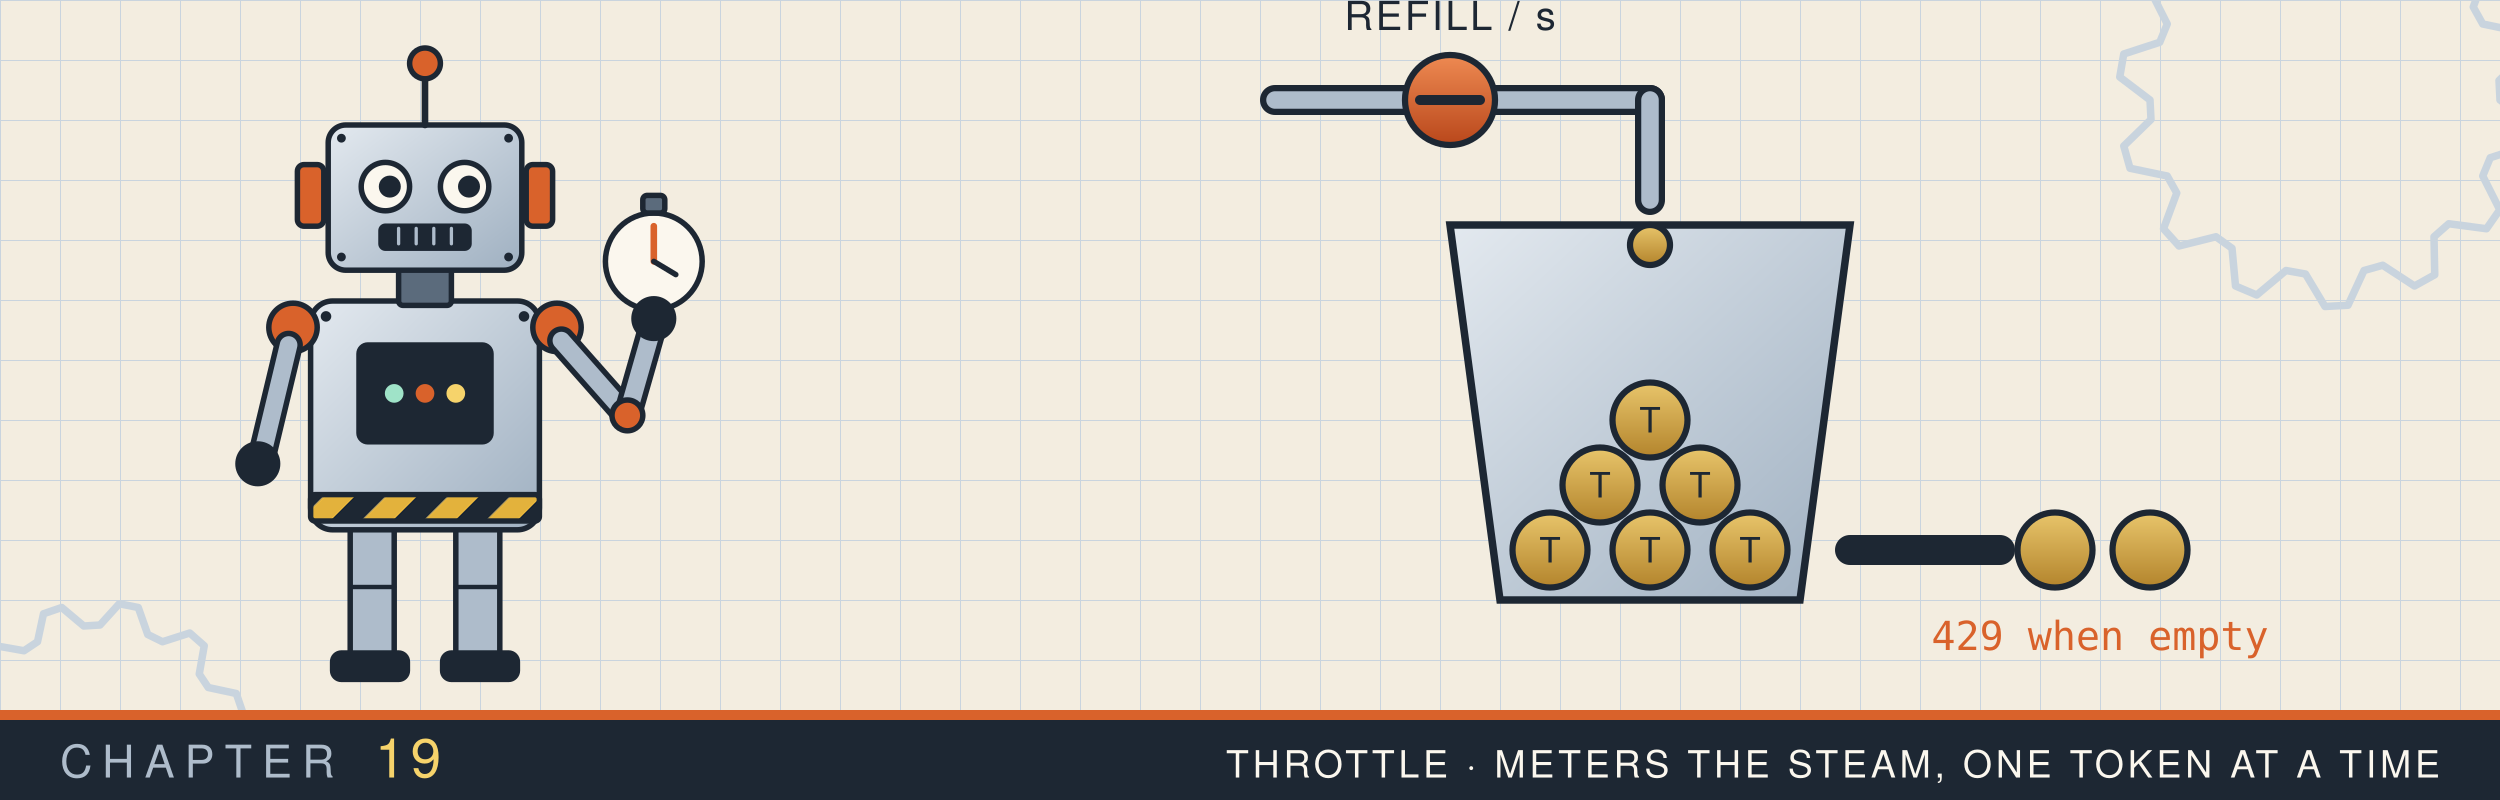
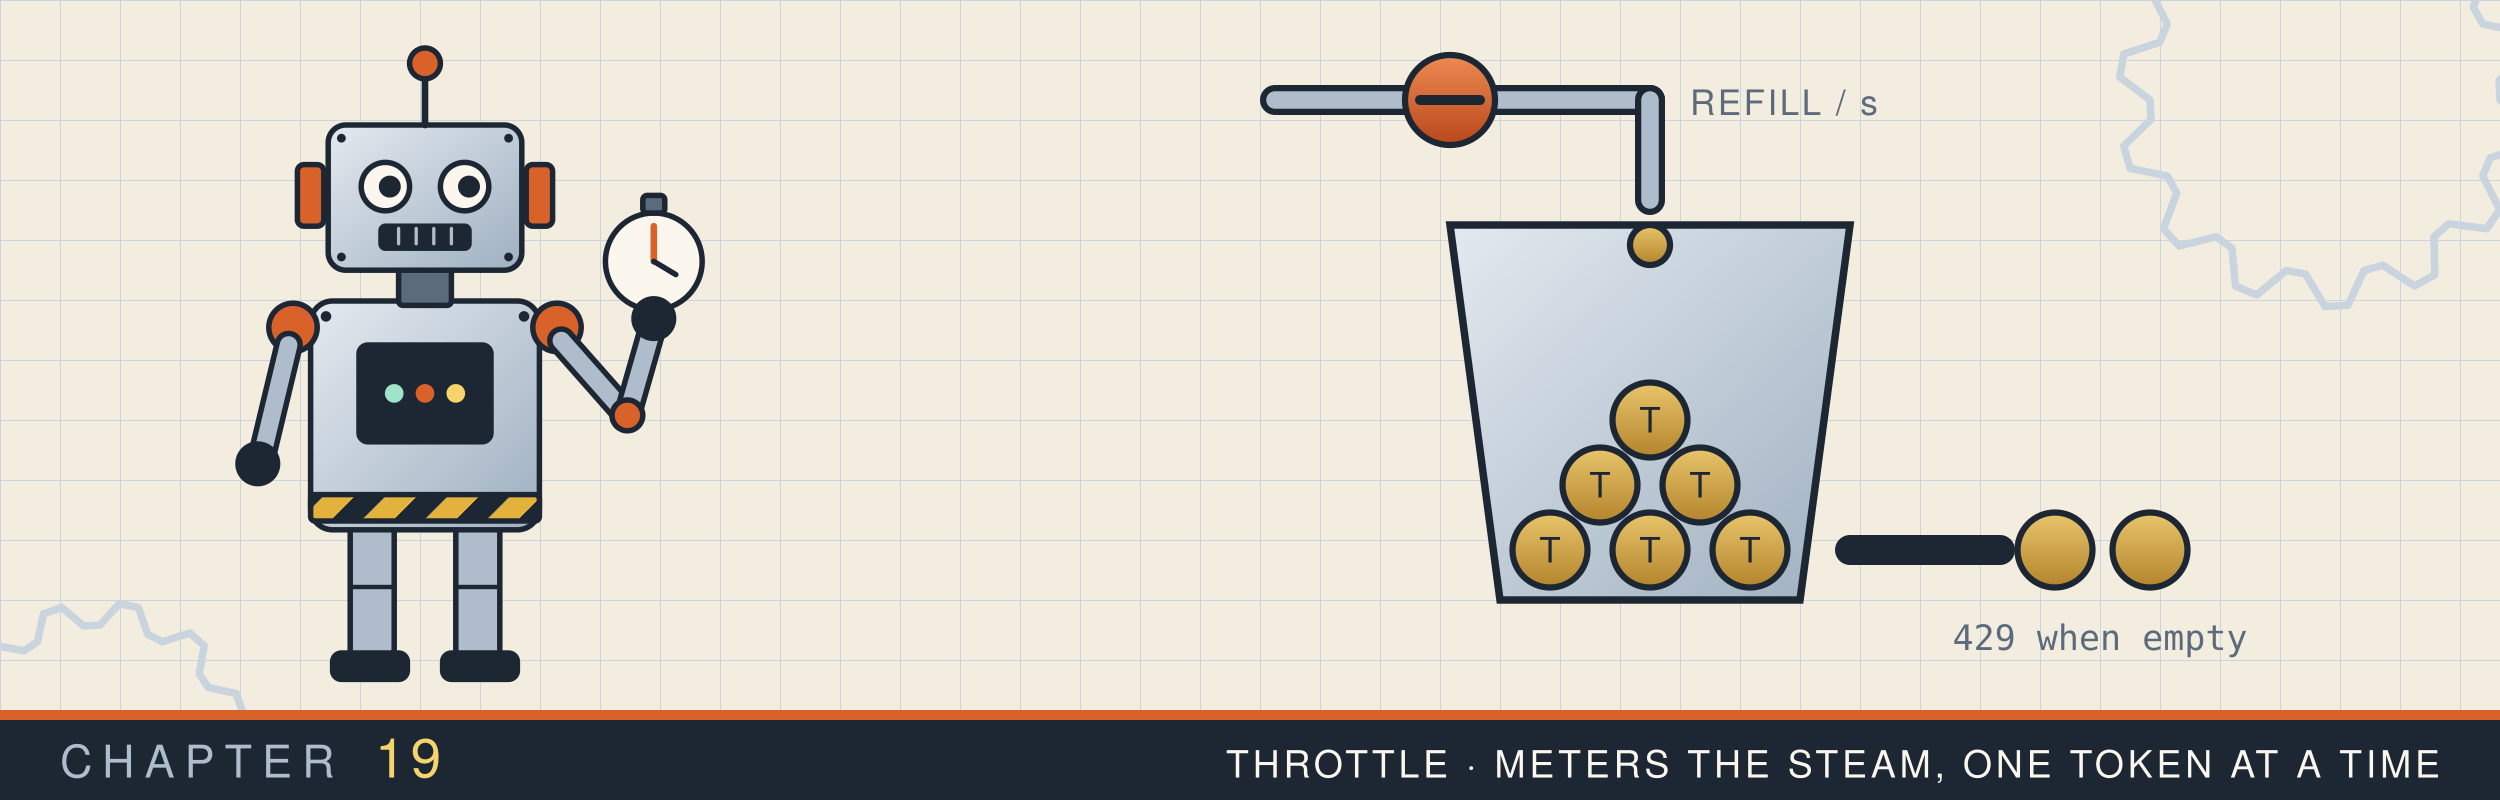
<svg xmlns="http://www.w3.org/2000/svg" viewBox="0 0 1000 320" width="1000" height="320">
  <defs>
    <pattern id="grid" width="24" height="24" patternUnits="userSpaceOnUse">
      <path d="M 24 0 L 0 0 0 24" fill="none" stroke="#c9d4de" stroke-width="0.8" />
    </pattern>
    <pattern id="hatch" width="6" height="6" patternUnits="userSpaceOnUse" patternTransform="rotate(45)">
      <line x1="0" y1="0" x2="0" y2="6" stroke="#1d2733" stroke-width="1.1" opacity="0.55" />
    </pattern>
    <pattern id="hatch-fine" width="4" height="4" patternUnits="userSpaceOnUse" patternTransform="rotate(-35)">
      <line x1="0" y1="0" x2="0" y2="4" stroke="#1d2733" stroke-width="0.7" opacity="0.4" />
    </pattern>
    <pattern id="stripes" width="20" height="20" patternUnits="userSpaceOnUse" patternTransform="rotate(45)">
      <rect width="10" height="20" fill="#1d2733" />
      <rect x="10" width="10" height="20" fill="#e3b23c" />
    </pattern>
    <linearGradient id="steel" x1="0" x2="1" y1="0" y2="1">
      <stop offset="0" stop-color="#e3e9ef" />
      <stop offset="1" stop-color="#9fb0c1" />
    </linearGradient>
    <linearGradient id="brass" x1="0" x2="0" y1="0" y2="1">
      <stop offset="0" stop-color="#e8c56b" />
      <stop offset="1" stop-color="#b3842c" />
    </linearGradient>
    <linearGradient id="copper" x1="0" x2="0" y1="0" y2="1">
      <stop offset="0" stop-color="#ee8a52" />
      <stop offset="1" stop-color="#b9471b" />
    </linearGradient>
  </defs>
  <rect x="0.0" y="0.0" width="1000.0" height="320.0" rx="0" fill="#f3ede0" stroke="none" stroke-width="0" />
  <rect x="0.0" y="0.0" width="1000.0" height="320.0" rx="0" fill="url(#grid)" stroke="none" stroke-width="0" />
  <polygon points="1000.0,40.0 1012.1,49.2 1010.5,58.4 996.1,63.1 993.1,70.4 999.9,83.9 994.6,91.5 979.5,89.5 973.6,94.7 973.9,109.9 965.8,114.4 953.1,106.1 945.6,108.2 939.2,122.1 930.0,122.6 922.2,109.6 914.4,108.2 902.7,118.0 894.2,114.4 892.8,99.3 886.4,94.7 871.6,98.4 865.4,91.5 870.7,77.2 866.9,70.4 852.0,67.3 849.5,58.4 860.4,47.8 860.0,40.0 847.9,30.8 849.5,21.6 863.9,16.9 866.9,9.6 860.1,-3.9 865.4,-11.5 880.5,-9.5 886.4,-14.7 886.1,-29.9 894.2,-34.4 906.9,-26.1 914.4,-28.2 920.8,-42.1 930.0,-42.6 937.8,-29.6 945.6,-28.2 957.3,-38.0 965.8,-34.4 967.2,-19.3 973.6,-14.7 988.4,-18.4 994.6,-11.5 989.3,2.8 993.1,9.6 1008.0,12.7 1010.5,21.6 999.6,32.2" fill="none" stroke="#c9d4de" stroke-width="3" stroke-linejoin="round" />
  <polygon points="90.0,300.0 98.5,307.7 97.0,315.3 86.2,319.1 83.3,325.0 86.8,335.9 81.7,341.7 70.4,339.7 65.0,343.3 62.6,354.5 55.3,357.0 46.5,349.6 40.0,350.0 32.3,358.5 24.7,357.0 20.9,346.2 15.0,343.3 4.1,346.8 -1.7,341.7 0.3,330.4 -3.3,325.0 -14.5,322.6 -17.0,315.3 -9.6,306.5 -10.0,300.0 -18.5,292.3 -17.0,284.7 -6.2,280.9 -3.3,275.0 -6.8,264.1 -1.7,258.3 9.6,260.3 15.0,256.7 17.4,245.5 24.7,243.0 33.5,250.4 40.0,250.0 47.7,241.5 55.3,243.0 59.1,253.8 65.0,256.7 75.9,253.2 81.7,258.3 79.7,269.6 83.3,275.0 94.5,277.4 97.0,284.7 89.6,293.5" fill="none" stroke="#c9d4de" stroke-width="3" stroke-linejoin="round" />
  <rect x="0.0" y="288.0" width="1000.0" height="32.0" rx="0" fill="#1d2733" stroke="none" stroke-width="0" />
  <rect x="0.0" y="284.0" width="1000.0" height="4.0" rx="0" fill="#d9622b" stroke="none" stroke-width="0" />
  <text x="24.0" y="311.0" font-family="DIN Condensed, Avenir Next Condensed, Helvetica Neue, sans-serif" font-size="18" fill="#aebccb" text-anchor="start" font-weight="normal" letter-spacing="4">CHAPTER</text>
  <text x="976.0" y="311.0" font-family="DIN Condensed, Avenir Next Condensed, Helvetica Neue, sans-serif" font-size="15" fill="#fbf7ee" text-anchor="end" font-weight="normal" letter-spacing="1.5">THROTTLE · METERS THE STEAM, ONE TOKEN AT A TIME</text>
  <text x="150.0" y="311.0" font-family="DIN Condensed, Avenir Next Condensed, Helvetica Neue, sans-serif" font-size="22" fill="#f6d36b" text-anchor="start" font-weight="normal" letter-spacing="2">19</text>
  <g transform="translate(170.0 270.0) scale(0.88)">
    <rect x="-34.0" y="-70.0" width="20.0" height="64.0" rx="3" fill="#aebccb" stroke="#1d2733" stroke-width="2.5" />
    <rect x="14.0" y="-70.0" width="20.0" height="64.0" rx="3" fill="#aebccb" stroke="#1d2733" stroke-width="2.5" />
    <rect x="-42.0" y="-10.0" width="34.0" height="12.0" rx="4" fill="#1d2733" stroke="#1d2733" stroke-width="2.5" />
    <rect x="8.0" y="-10.0" width="34.0" height="12.0" rx="4" fill="#1d2733" stroke="#1d2733" stroke-width="2.5" />
    <line x1="-34.0" y1="-40.0" x2="-14.0" y2="-40.0" stroke="#1d2733" stroke-width="2" stroke-linecap="round" />
    <line x1="14.0" y1="-40.0" x2="34.0" y2="-40.0" stroke="#1d2733" stroke-width="2" stroke-linecap="round" />
    <rect x="-52.0" y="-170.0" width="104.0" height="104.0" rx="10" fill="url(#steel)" stroke="#1d2733" stroke-width="2.5" />
    <circle cx="-45.0" cy="-163.0" r="2.4" fill="#1d2733" />
    <circle cx="45.0" cy="-163.0" r="2.4" fill="#1d2733" />
    <circle cx="-45.0" cy="-73.0" r="2.4" fill="#1d2733" />
    <circle cx="45.0" cy="-73.0" r="2.4" fill="#1d2733" />
    <rect x="-30.0" y="-150.0" width="60.0" height="44.0" rx="4" fill="#1d2733" stroke="#1d2733" stroke-width="2.5" />
    <rect x="-52.0" y="-82.0" width="104.0" height="12.0" rx="2" fill="url(#stripes)" stroke="#1d2733" stroke-width="2.5" />
    <circle cx="-14.0" cy="-128.0" r="5.0" fill="#9fe3c8" stroke="#1d2733" stroke-width="1.5" />
    <circle cx="0.0" cy="-128.0" r="5.0" fill="#d9622b" stroke="#1d2733" stroke-width="1.5" />
    <circle cx="14.0" cy="-128.0" r="5.0" fill="#f6d36b" stroke="#1d2733" stroke-width="1.5" />
    <circle cx="-60.0" cy="-158.0" r="11.0" fill="#d9622b" stroke="#1d2733" stroke-width="2.5" />
    <line x1="-62.0" y1="-150.0" x2="-74.0" y2="-100.0" stroke="#1d2733" stroke-width="13" stroke-linecap="round" />
    <line x1="-62.0" y1="-150.0" x2="-74.0" y2="-100.0" stroke="#aebccb" stroke-width="8" stroke-linecap="round" />
    <circle cx="-76.0" cy="-96.0" r="9.0" fill="#1d2733" stroke="#1d2733" stroke-width="2.5" />
    <circle cx="60.0" cy="-158.0" r="11.0" fill="#d9622b" stroke="#1d2733" stroke-width="2.5" />
    <line x1="62.0" y1="-152.0" x2="92.0" y2="-118.0" stroke="#1d2733" stroke-width="13" stroke-linecap="round" />
    <line x1="62.0" y1="-152.0" x2="92.0" y2="-118.0" stroke="#aebccb" stroke-width="8" stroke-linecap="round" />
    <line x1="92.0" y1="-118.0" x2="104.0" y2="-160.0" stroke="#1d2733" stroke-width="13" stroke-linecap="round" />
    <line x1="92.0" y1="-118.0" x2="104.0" y2="-160.0" stroke="#aebccb" stroke-width="8" stroke-linecap="round" />
    <circle cx="92.0" cy="-118.0" r="7.0" fill="#d9622b" stroke="#1d2733" stroke-width="2.5" />
    <circle cx="104.0" cy="-188.0" r="22.0" fill="#fbf7ee" stroke="#1d2733" stroke-width="2.5" />
    <rect x="99.0" y="-218.0" width="10.0" height="8.0" rx="2" fill="#5b6b7c" stroke="#1d2733" stroke-width="2.5" />
    <line x1="104.0" y1="-188.0" x2="104.0" y2="-204.0" stroke="#d9622b" stroke-width="3" stroke-linecap="round" />
    <line x1="104.0" y1="-188.0" x2="114.0" y2="-182.0" stroke="#1d2733" stroke-width="2.5" stroke-linecap="round" />
    <circle cx="104.0" cy="-162.0" r="9.0" fill="#1d2733" stroke="#1d2733" stroke-width="2.5" />
    <rect x="-12.0" y="-186.0" width="24.0" height="18.0" rx="2" fill="#5b6b7c" stroke="#1d2733" stroke-width="2.5" />
    <rect x="-44.0" y="-250.0" width="88.0" height="66.0" rx="8" fill="url(#steel)" stroke="#1d2733" stroke-width="2.5" />
    <circle cx="-38.0" cy="-244.0" r="2" fill="#1d2733" />
    <circle cx="38.0" cy="-244.0" r="2" fill="#1d2733" />
    <circle cx="-38.0" cy="-190.0" r="2" fill="#1d2733" />
    <circle cx="38.0" cy="-190.0" r="2" fill="#1d2733" />
    <rect x="-58.0" y="-232.0" width="12.0" height="28.0" rx="3" fill="#d9622b" stroke="#1d2733" stroke-width="2.5" />
    <rect x="46.0" y="-232.0" width="12.0" height="28.0" rx="3" fill="#d9622b" stroke="#1d2733" stroke-width="2.5" />
    <circle cx="-18.0" cy="-222.0" r="11.0" fill="#fbf7ee" stroke="#1d2733" stroke-width="2.5" />
    <circle cx="18.0" cy="-222.0" r="11.0" fill="#fbf7ee" stroke="#1d2733" stroke-width="2.5" />
    <circle cx="-16.0" cy="-222.0" r="5.0" fill="#1d2733" stroke="none" stroke-width="0" />
    <circle cx="20.0" cy="-222.0" r="5.0" fill="#1d2733" stroke="none" stroke-width="0" />
    <rect x="-20.0" y="-204.0" width="40.0" height="10.0" rx="2" fill="#1d2733" stroke="#1d2733" stroke-width="2.5" />
    <line x1="-12.0" y1="-203.0" x2="-12.0" y2="-196.0" stroke="#aebccb" stroke-width="1.5" stroke-linecap="round" />
    <line x1="-4.0" y1="-203.0" x2="-4.0" y2="-196.0" stroke="#aebccb" stroke-width="1.5" stroke-linecap="round" />
    <line x1="4.0" y1="-203.0" x2="4.0" y2="-196.0" stroke="#aebccb" stroke-width="1.5" stroke-linecap="round" />
    <line x1="12.0" y1="-203.0" x2="12.0" y2="-196.0" stroke="#aebccb" stroke-width="1.5" stroke-linecap="round" />
    <line x1="0.0" y1="-250.0" x2="0.0" y2="-274.0" stroke="#1d2733" stroke-width="3" stroke-linecap="round" />
    <circle cx="0.0" cy="-278.0" r="7.0" fill="#d9622b" stroke="#1d2733" stroke-width="2.5" />
  </g>
  <line x1="510.0" y1="40.0" x2="660.0" y2="40.0" stroke="#1d2733" stroke-width="12" stroke-linecap="round" />
  <line x1="510.0" y1="40.0" x2="660.0" y2="40.0" stroke="#aebccb" stroke-width="7" stroke-linecap="round" />
  <line x1="660.0" y1="40.0" x2="660.0" y2="80.0" stroke="#1d2733" stroke-width="12" stroke-linecap="round" />
  <line x1="660.0" y1="40.0" x2="660.0" y2="80.0" stroke="#aebccb" stroke-width="7" stroke-linecap="round" />
  <circle cx="580.0" cy="40.0" r="18.0" fill="url(#copper)" stroke="#1d2733" stroke-width="2.5" />
  <line x1="568.0" y1="40.0" x2="592.0" y2="40.0" stroke="#1d2733" stroke-width="4" stroke-linecap="round" />
-   <text x="580.0" y="12.0" font-family="DIN Condensed, Avenir Next Condensed, Helvetica Neue, sans-serif" font-size="16" fill="#1d2733" text-anchor="middle" font-weight="normal" letter-spacing="1">REFILL / s</text>
+   <text x="676.0" y="46.0" font-family="DIN Condensed, Avenir Next Condensed, Helvetica Neue, sans-serif" font-size="14" fill="#5b6b7c" text-anchor="start" font-weight="normal" letter-spacing="1">REFILL / s</text>
  <path d="M 580.0 90.0 l 20 150 h 120 l 20 -150 z" fill="url(#steel)" stroke="#1d2733" stroke-width="3" />
  <circle cx="620.0" cy="220.0" r="15.0" fill="url(#brass)" stroke="#1d2733" stroke-width="2.5" />
  <text x="620.0" y="225.0" font-family="DIN Condensed, Avenir Next Condensed, Helvetica Neue, sans-serif" font-size="14" fill="#1d2733" text-anchor="middle" font-weight="normal" letter-spacing="0">T</text>
  <circle cx="660.0" cy="220.0" r="15.0" fill="url(#brass)" stroke="#1d2733" stroke-width="2.5" />
  <text x="660.0" y="225.0" font-family="DIN Condensed, Avenir Next Condensed, Helvetica Neue, sans-serif" font-size="14" fill="#1d2733" text-anchor="middle" font-weight="normal" letter-spacing="0">T</text>
  <circle cx="700.0" cy="220.0" r="15.0" fill="url(#brass)" stroke="#1d2733" stroke-width="2.5" />
  <text x="700.0" y="225.0" font-family="DIN Condensed, Avenir Next Condensed, Helvetica Neue, sans-serif" font-size="14" fill="#1d2733" text-anchor="middle" font-weight="normal" letter-spacing="0">T</text>
  <circle cx="640.0" cy="194.0" r="15.0" fill="url(#brass)" stroke="#1d2733" stroke-width="2.5" />
  <text x="640.0" y="199.0" font-family="DIN Condensed, Avenir Next Condensed, Helvetica Neue, sans-serif" font-size="14" fill="#1d2733" text-anchor="middle" font-weight="normal" letter-spacing="0">T</text>
  <circle cx="680.0" cy="194.0" r="15.0" fill="url(#brass)" stroke="#1d2733" stroke-width="2.5" />
  <text x="680.0" y="199.0" font-family="DIN Condensed, Avenir Next Condensed, Helvetica Neue, sans-serif" font-size="14" fill="#1d2733" text-anchor="middle" font-weight="normal" letter-spacing="0">T</text>
  <circle cx="660.0" cy="168.0" r="15.0" fill="url(#brass)" stroke="#1d2733" stroke-width="2.5" />
  <text x="660.0" y="173.0" font-family="DIN Condensed, Avenir Next Condensed, Helvetica Neue, sans-serif" font-size="14" fill="#1d2733" text-anchor="middle" font-weight="normal" letter-spacing="0">T</text>
  <circle cx="660.0" cy="98.0" r="8.0" fill="url(#brass)" stroke="#1d2733" stroke-width="2.5" />
  <line x1="740.0" y1="220.0" x2="800.0" y2="220.0" stroke="#1d2733" stroke-width="12" stroke-linecap="round" />
  <circle cx="822.0" cy="220.0" r="15.0" fill="url(#brass)" stroke="#1d2733" stroke-width="2.5" />
  <circle cx="860.0" cy="220.0" r="15.0" fill="url(#brass)" stroke="#1d2733" stroke-width="2.5" />
-   <text x="840.0" y="260.0" font-family="Menlo, monospace" font-size="16" fill="#d9622b" text-anchor="middle" font-weight="normal" letter-spacing="0">429 when empty</text>
+   <text x="840.0" y="260.0" font-family="Menlo, monospace" font-size="14" fill="#5b6b7c" text-anchor="middle" font-weight="normal" letter-spacing="0">429 when empty</text>
</svg>
